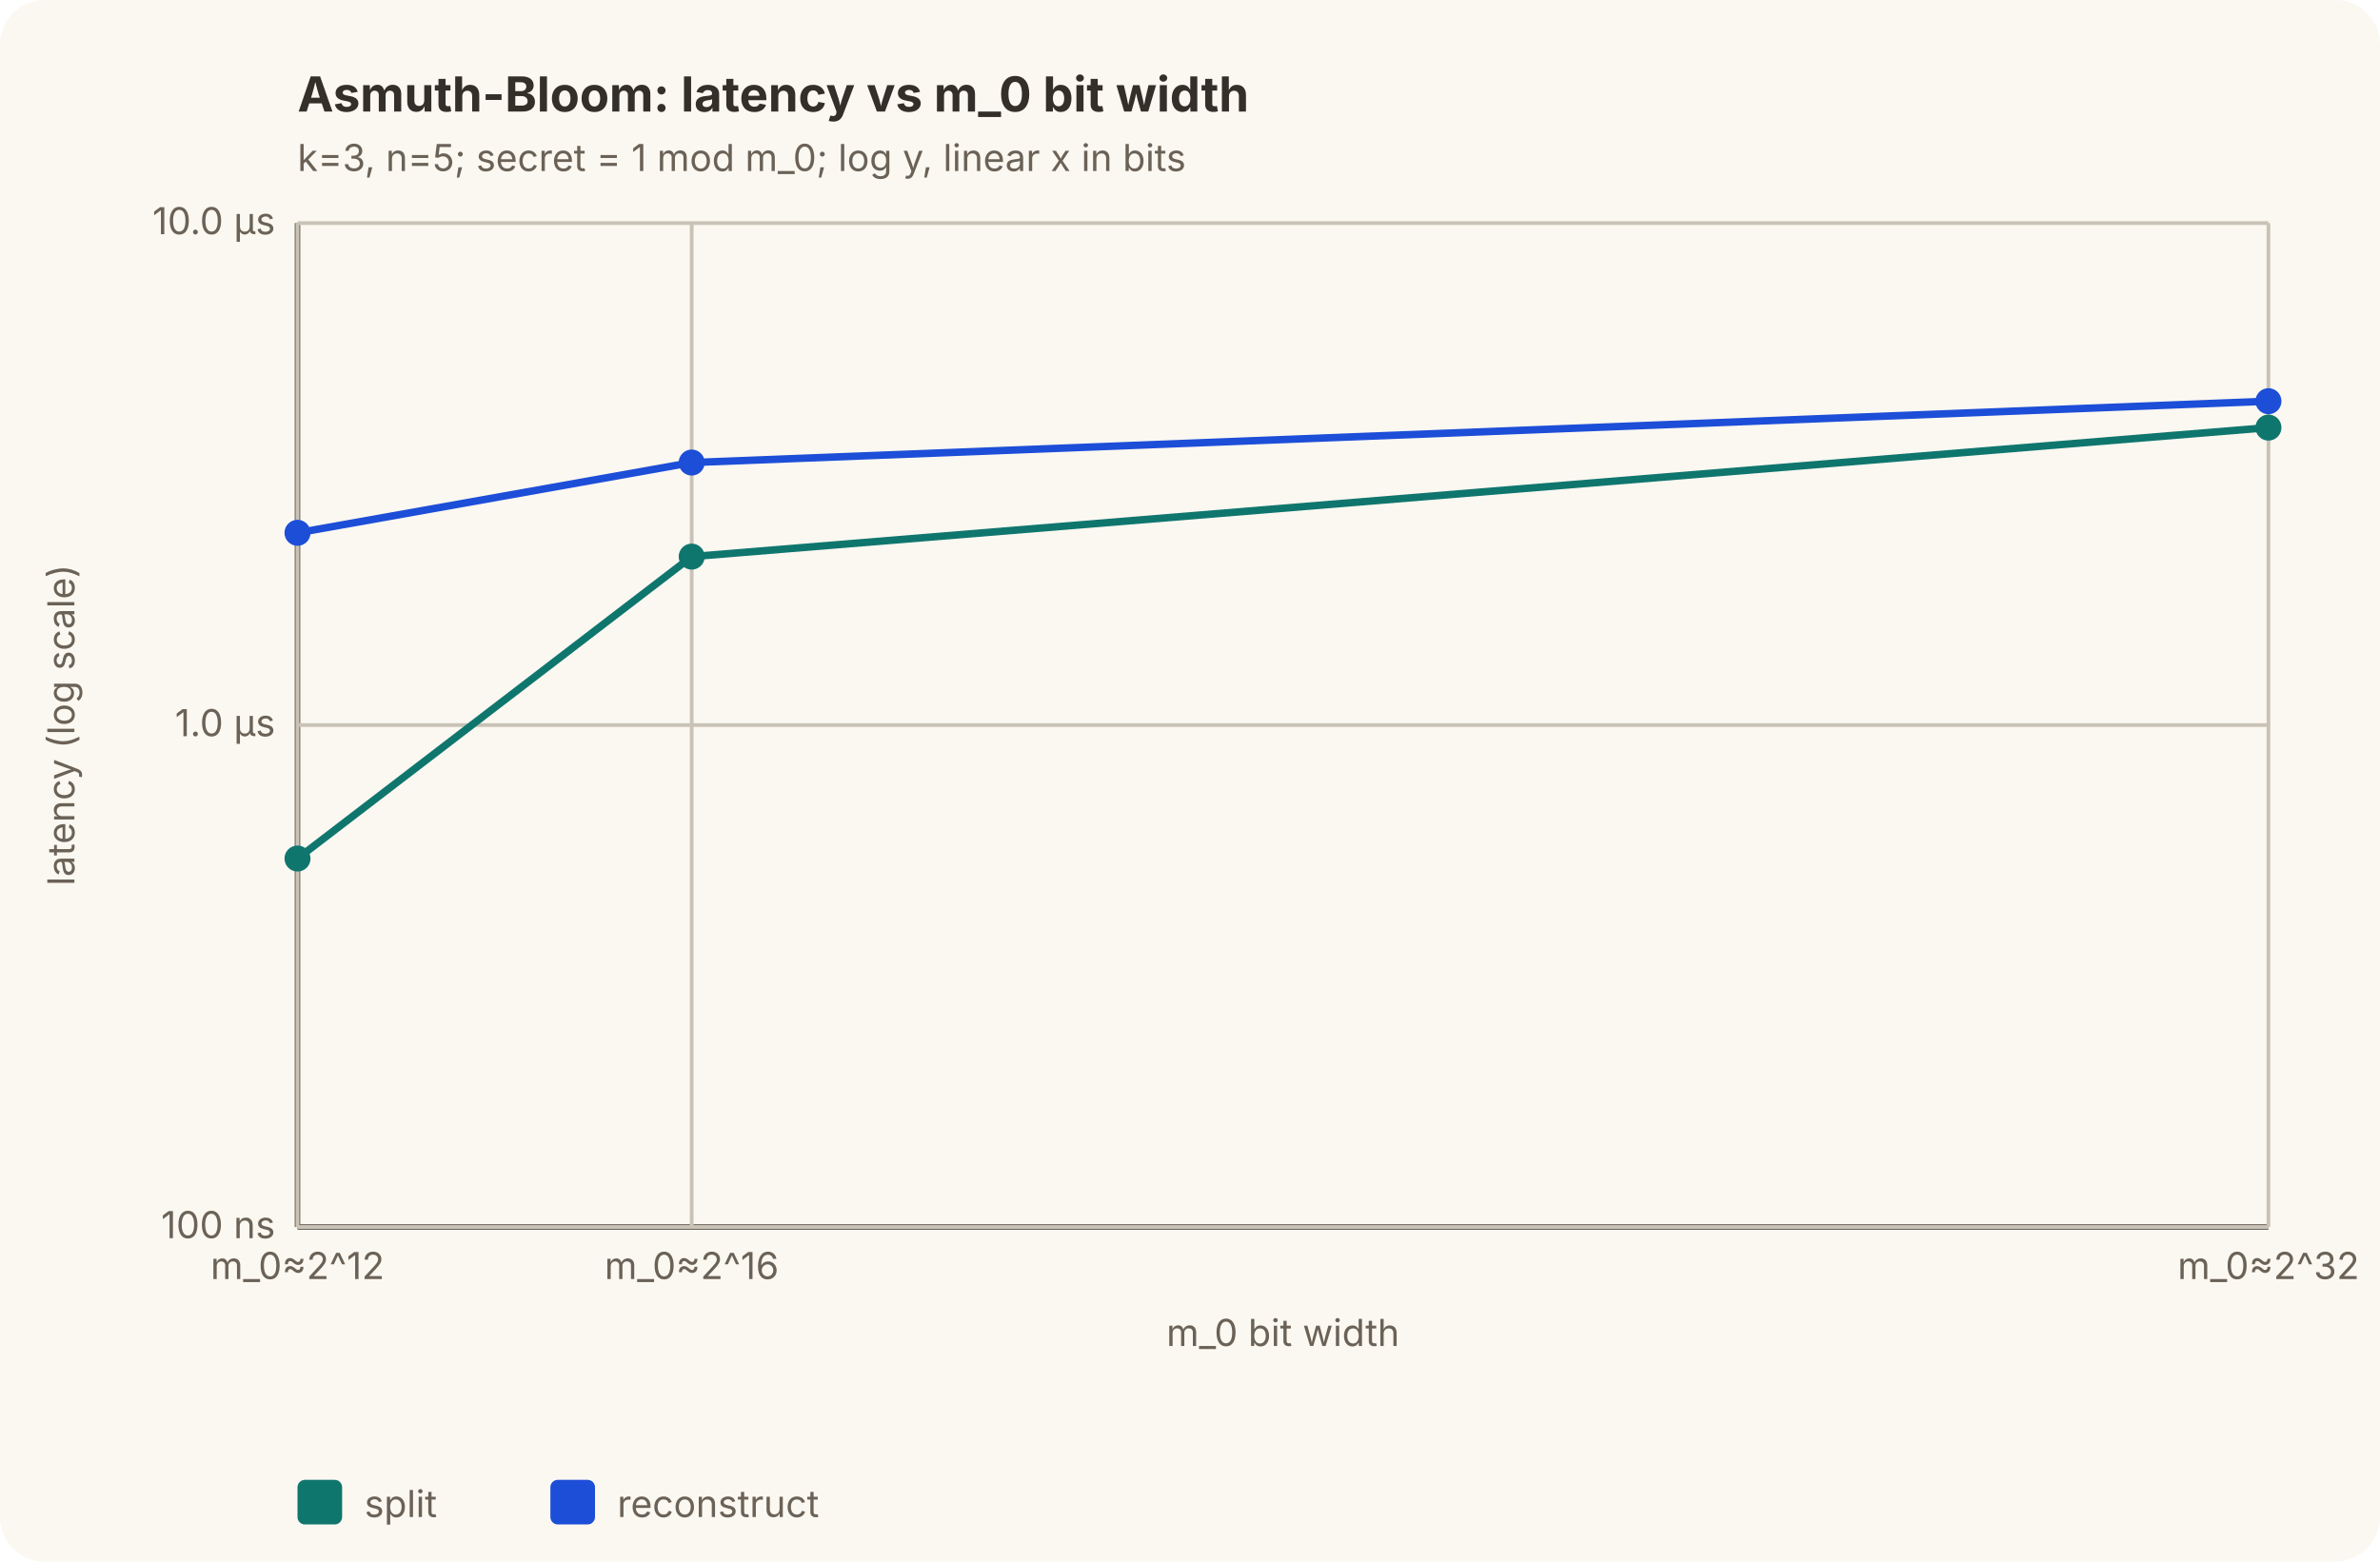
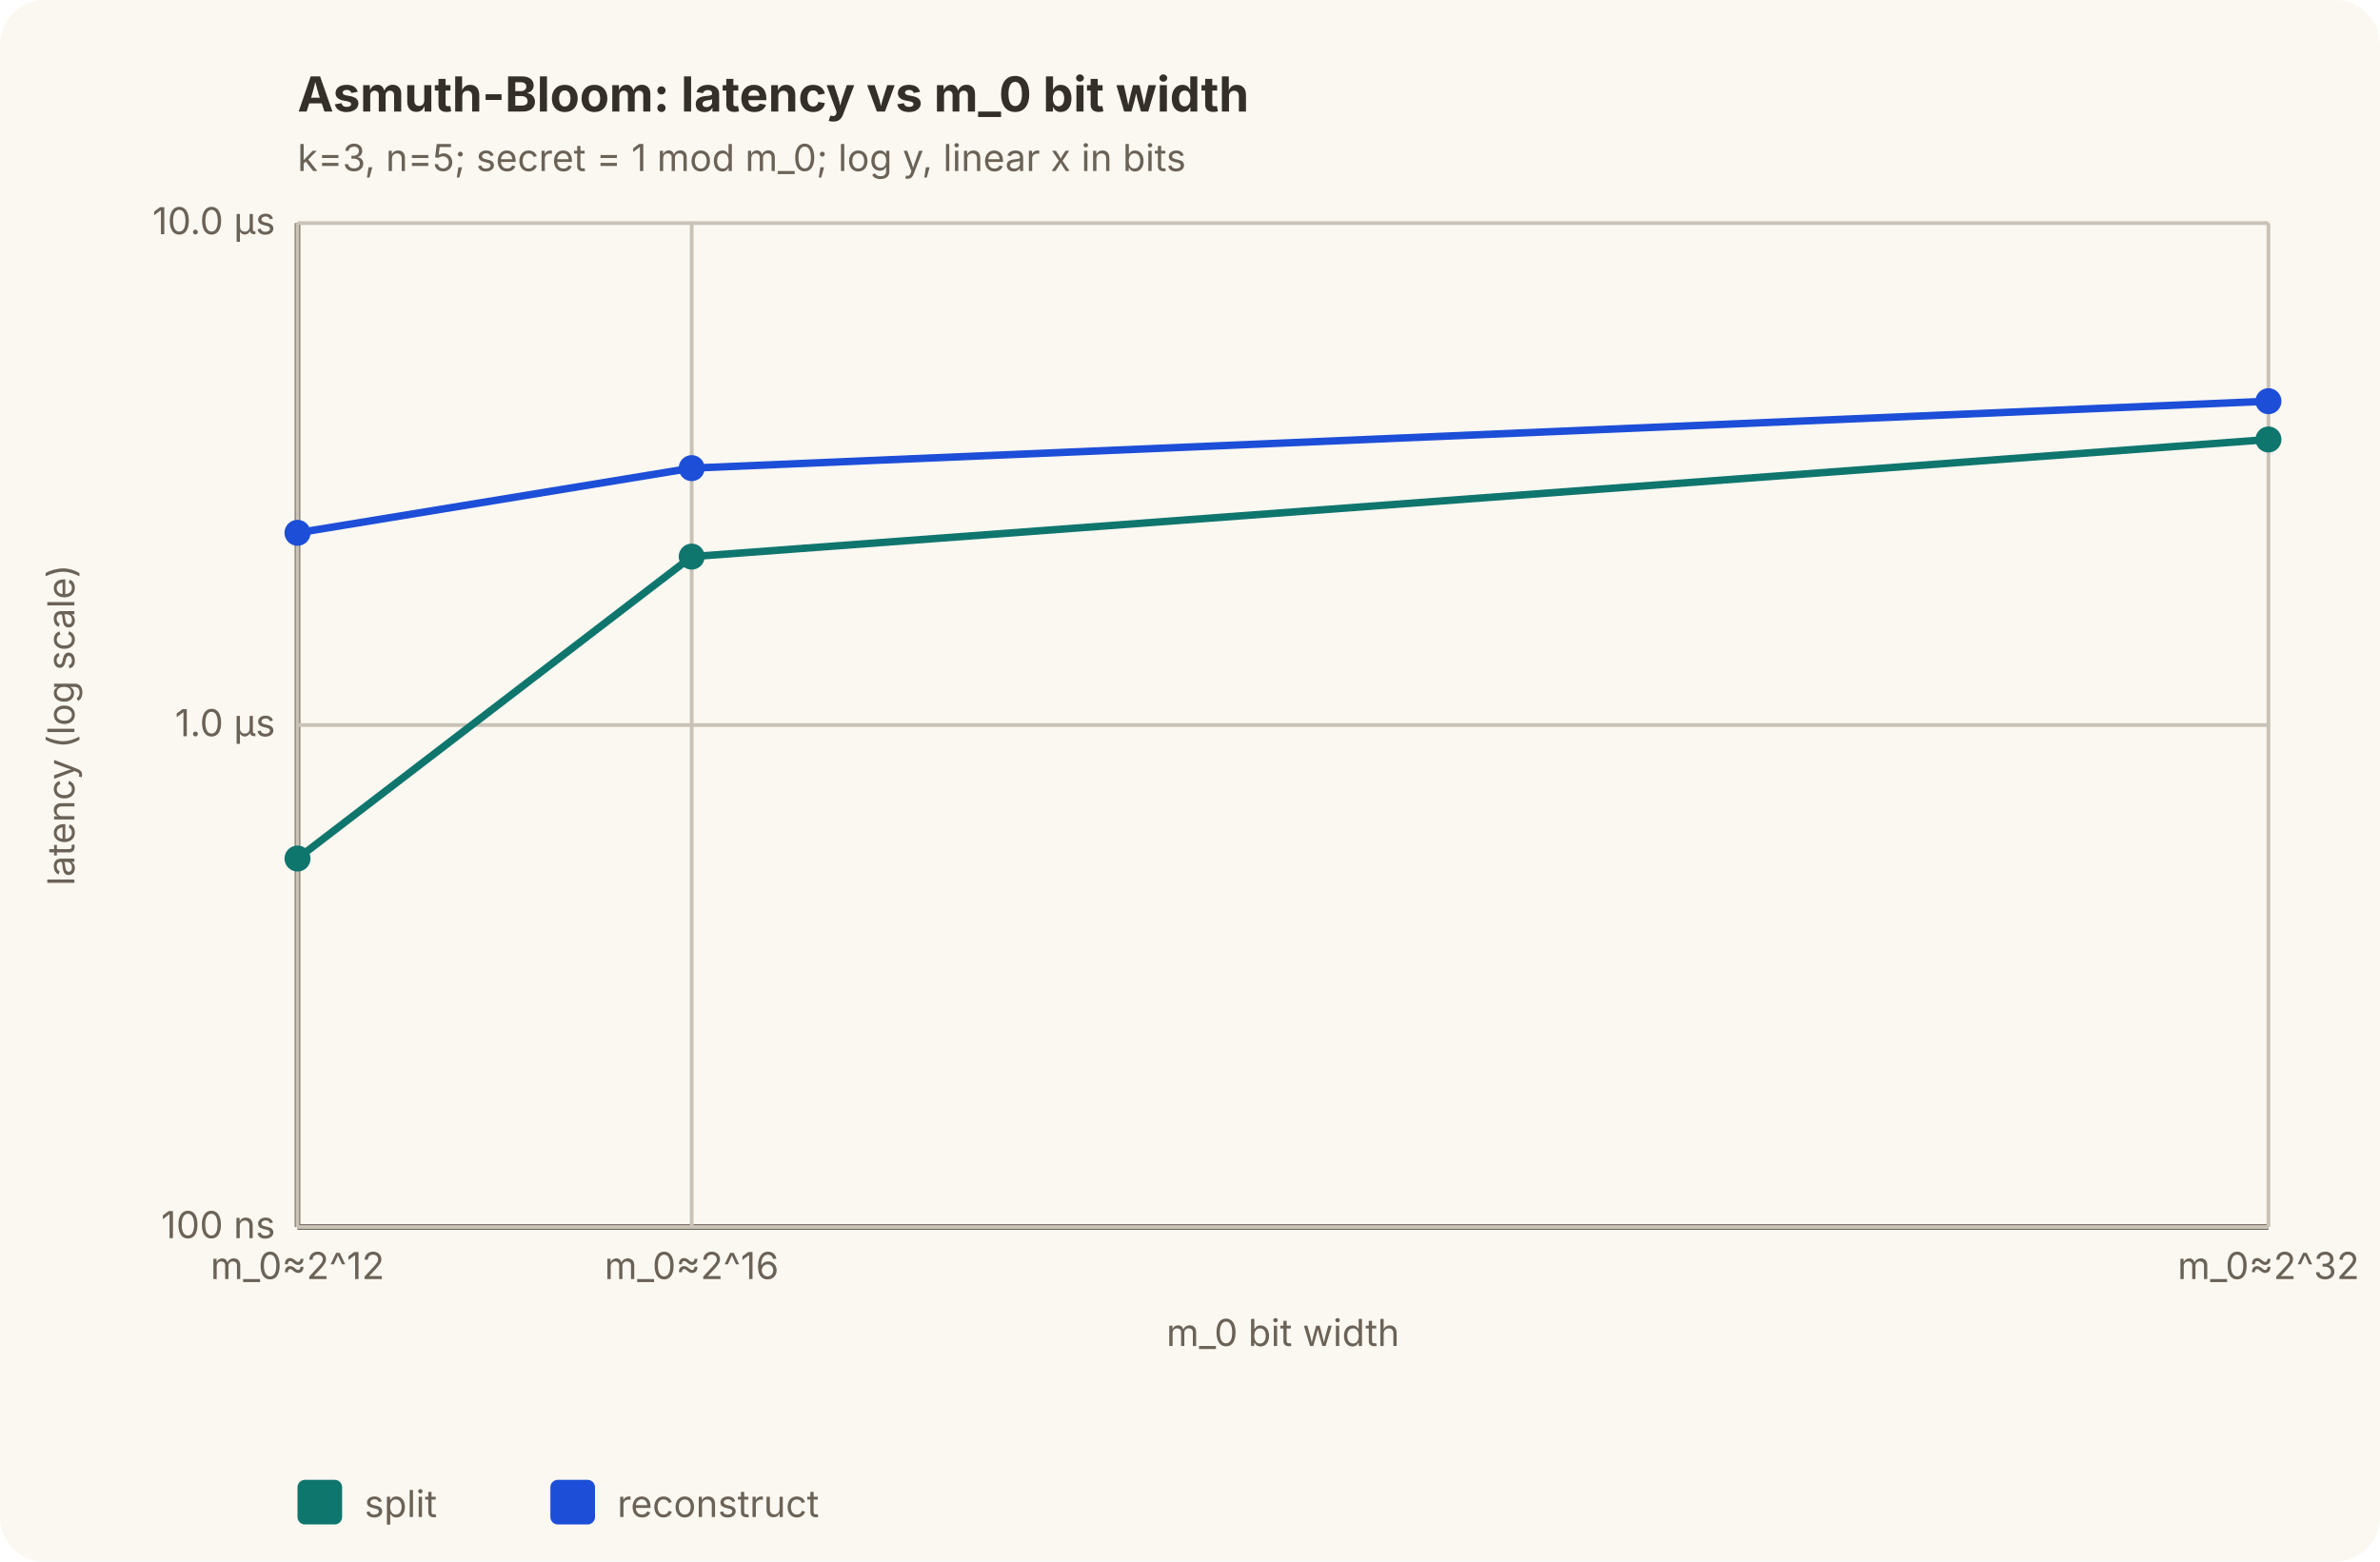
<svg xmlns="http://www.w3.org/2000/svg" width="640" height="420" viewBox="0 0 640 420" role="img">
  <style>
    .bg { fill: #fbf8f1; }
    .grid { stroke: #c9c2b7; stroke-width: 1; fill: none; }
    .axis { stroke: #6b6257; stroke-width: 1.5; fill: none; }
    .label { fill: #342f29; font: 11px ui-sans-serif, -apple-system, sans-serif; }
    .small { fill: #6b6257; font: 10px ui-sans-serif, -apple-system, sans-serif; }
    .title { fill: #342f29; font: bold 13px ui-sans-serif, -apple-system, sans-serif; }
  </style>
  <rect class="bg" x="0" y="0" width="640" height="420" rx="12" />
  <line class="axis" x1="80.0" y1="330.0" x2="610.0" y2="330.0" />
  <line class="axis" x1="80.0" y1="60.0" x2="80.0" y2="330.0" />
  <line class="grid" x1="80.0" y1="330.0" x2="610.0" y2="330.0" />
  <text class="small" x="74.0" y="333.0" text-anchor="end">100 ns</text>
  <line class="grid" x1="80.0" y1="195.0" x2="610.0" y2="195.0" />
  <text class="small" x="74.0" y="198.0" text-anchor="end">1.0 µs</text>
  <line class="grid" x1="80.0" y1="60.0" x2="610.0" y2="60.0" />
  <text class="small" x="74.0" y="63.0" text-anchor="end">10.0 µs</text>
  <line class="grid" x1="80.0" y1="60.0" x2="80.0" y2="330.0" />
  <text class="small" x="80.0" y="344.0" text-anchor="middle">m_0≈2^12</text>
  <line class="grid" x1="186.0" y1="60.0" x2="186.0" y2="330.0" />
  <text class="small" x="186.0" y="344.0" text-anchor="middle">m_0≈2^16</text>
  <line class="grid" x1="610.0" y1="60.0" x2="610.0" y2="330.0" />
  <text class="small" x="610.0" y="344.0" text-anchor="middle">m_0≈2^32</text>
-   <path d="M 80.0 230.9 L 186.0 149.7 L 610.0 115.0" stroke="#0f766e" stroke-width="2" fill="none" />
+   <path d="M 80.0 230.9 L 186.0 149.7 L 610.0 118.2" stroke="#0f766e" stroke-width="2" fill="none" />
  <circle cx="80.0" cy="230.9" r="3.5" fill="#0f766e" />
  <circle cx="186.0" cy="149.7" r="3.5" fill="#0f766e" />
-   <circle cx="610.0" cy="115.0" r="3.5" fill="#0f766e" />
-   <path d="M 80.0 143.3 L 186.0 124.4 L 610.0 107.9" stroke="#1d4ed8" stroke-width="2" fill="none" />
+   <circle cx="610.0" cy="118.2" r="3.5" fill="#0f766e" />
+   <path d="M 80.0 143.3 L 186.0 125.9 L 610.0 107.9" stroke="#1d4ed8" stroke-width="2" fill="none" />
  <circle cx="80.0" cy="143.3" r="3.5" fill="#1d4ed8" />
-   <circle cx="186.0" cy="124.4" r="3.5" fill="#1d4ed8" />
+   <circle cx="186.0" cy="125.9" r="3.5" fill="#1d4ed8" />
  <circle cx="610.0" cy="107.9" r="3.5" fill="#1d4ed8" />
  <text class="title" x="80.0" y="30.0">Asmuth-Bloom: latency vs m_0 bit width</text>
  <text class="small" x="80.0" y="46.0">k=3, n=5; secret = 1 mod m_0; log y, linear x in bits</text>
  <text class="small" x="345.0" y="362.0" text-anchor="middle">m_0 bit width</text>
  <text class="small" x="20" y="195.0" transform="rotate(-90 20 195.0)" text-anchor="middle">latency (log scale)</text>
  <rect x="80.0" y="398.0" width="12" height="12" fill="#0f766e" rx="2" />
  <text class="small" x="98.0" y="408.0">split</text>
  <rect x="148.0" y="398.0" width="12" height="12" fill="#1d4ed8" rx="2" />
  <text class="small" x="166.0" y="408.0">reconstruct</text>
</svg>
